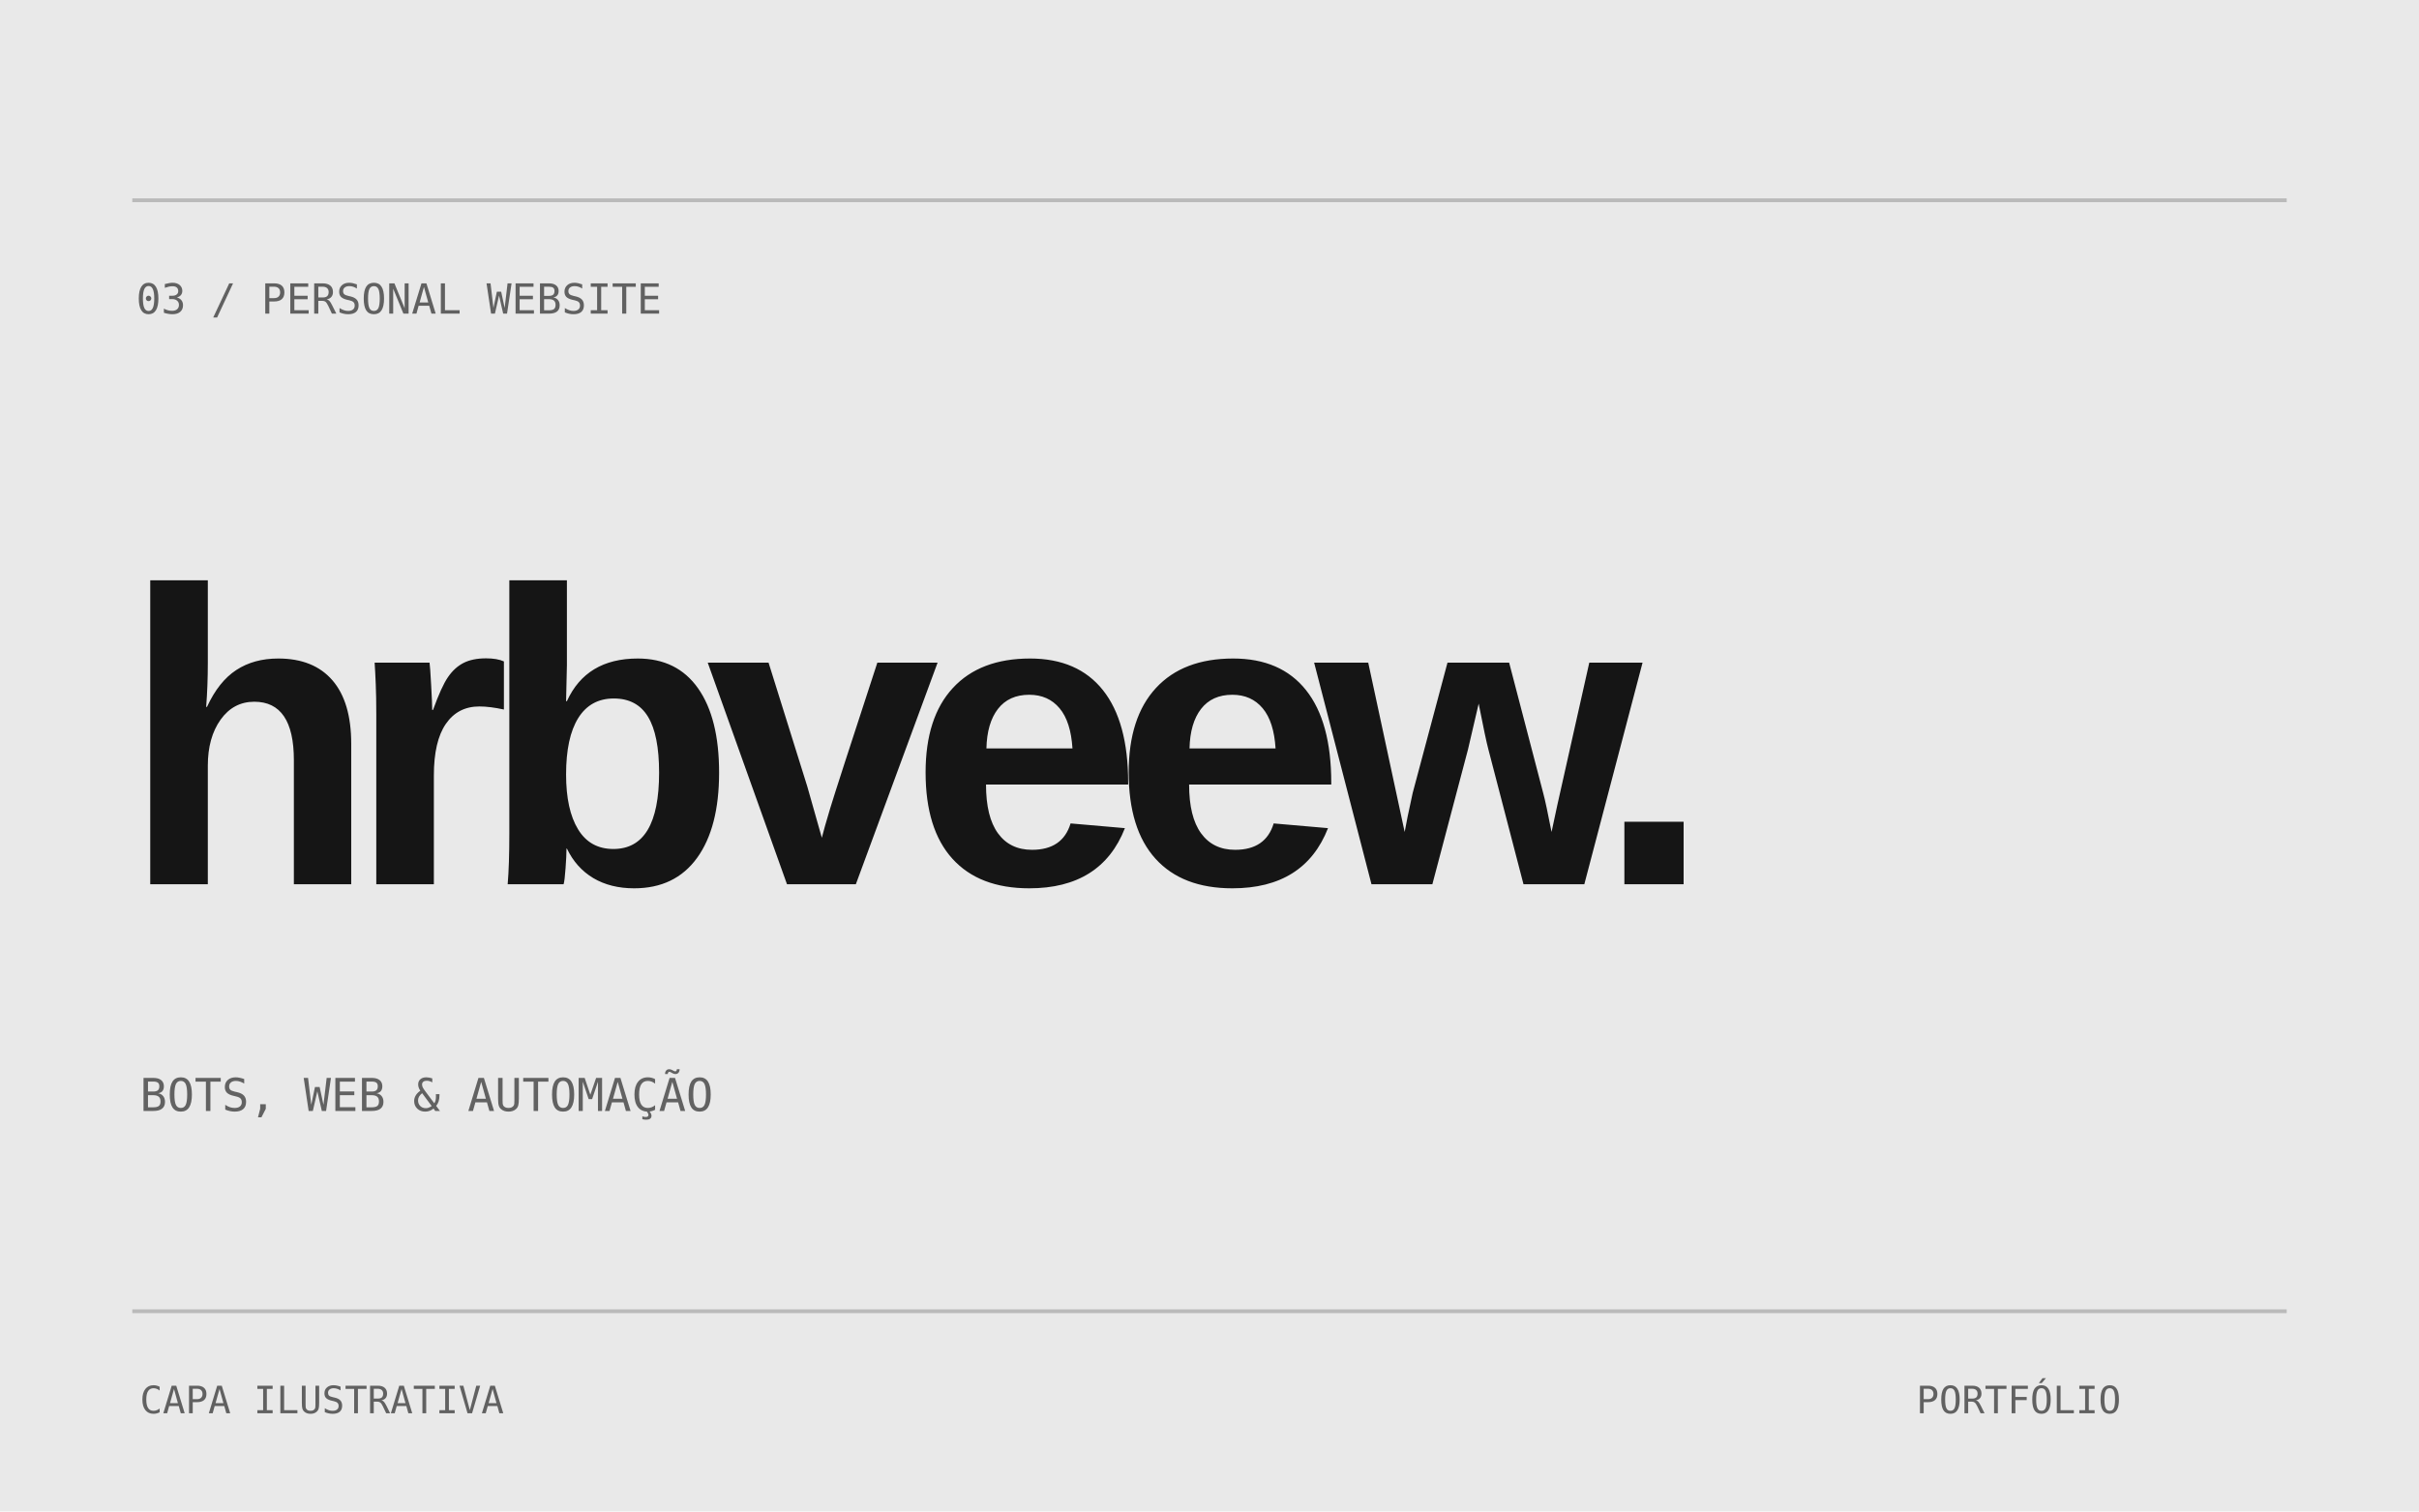
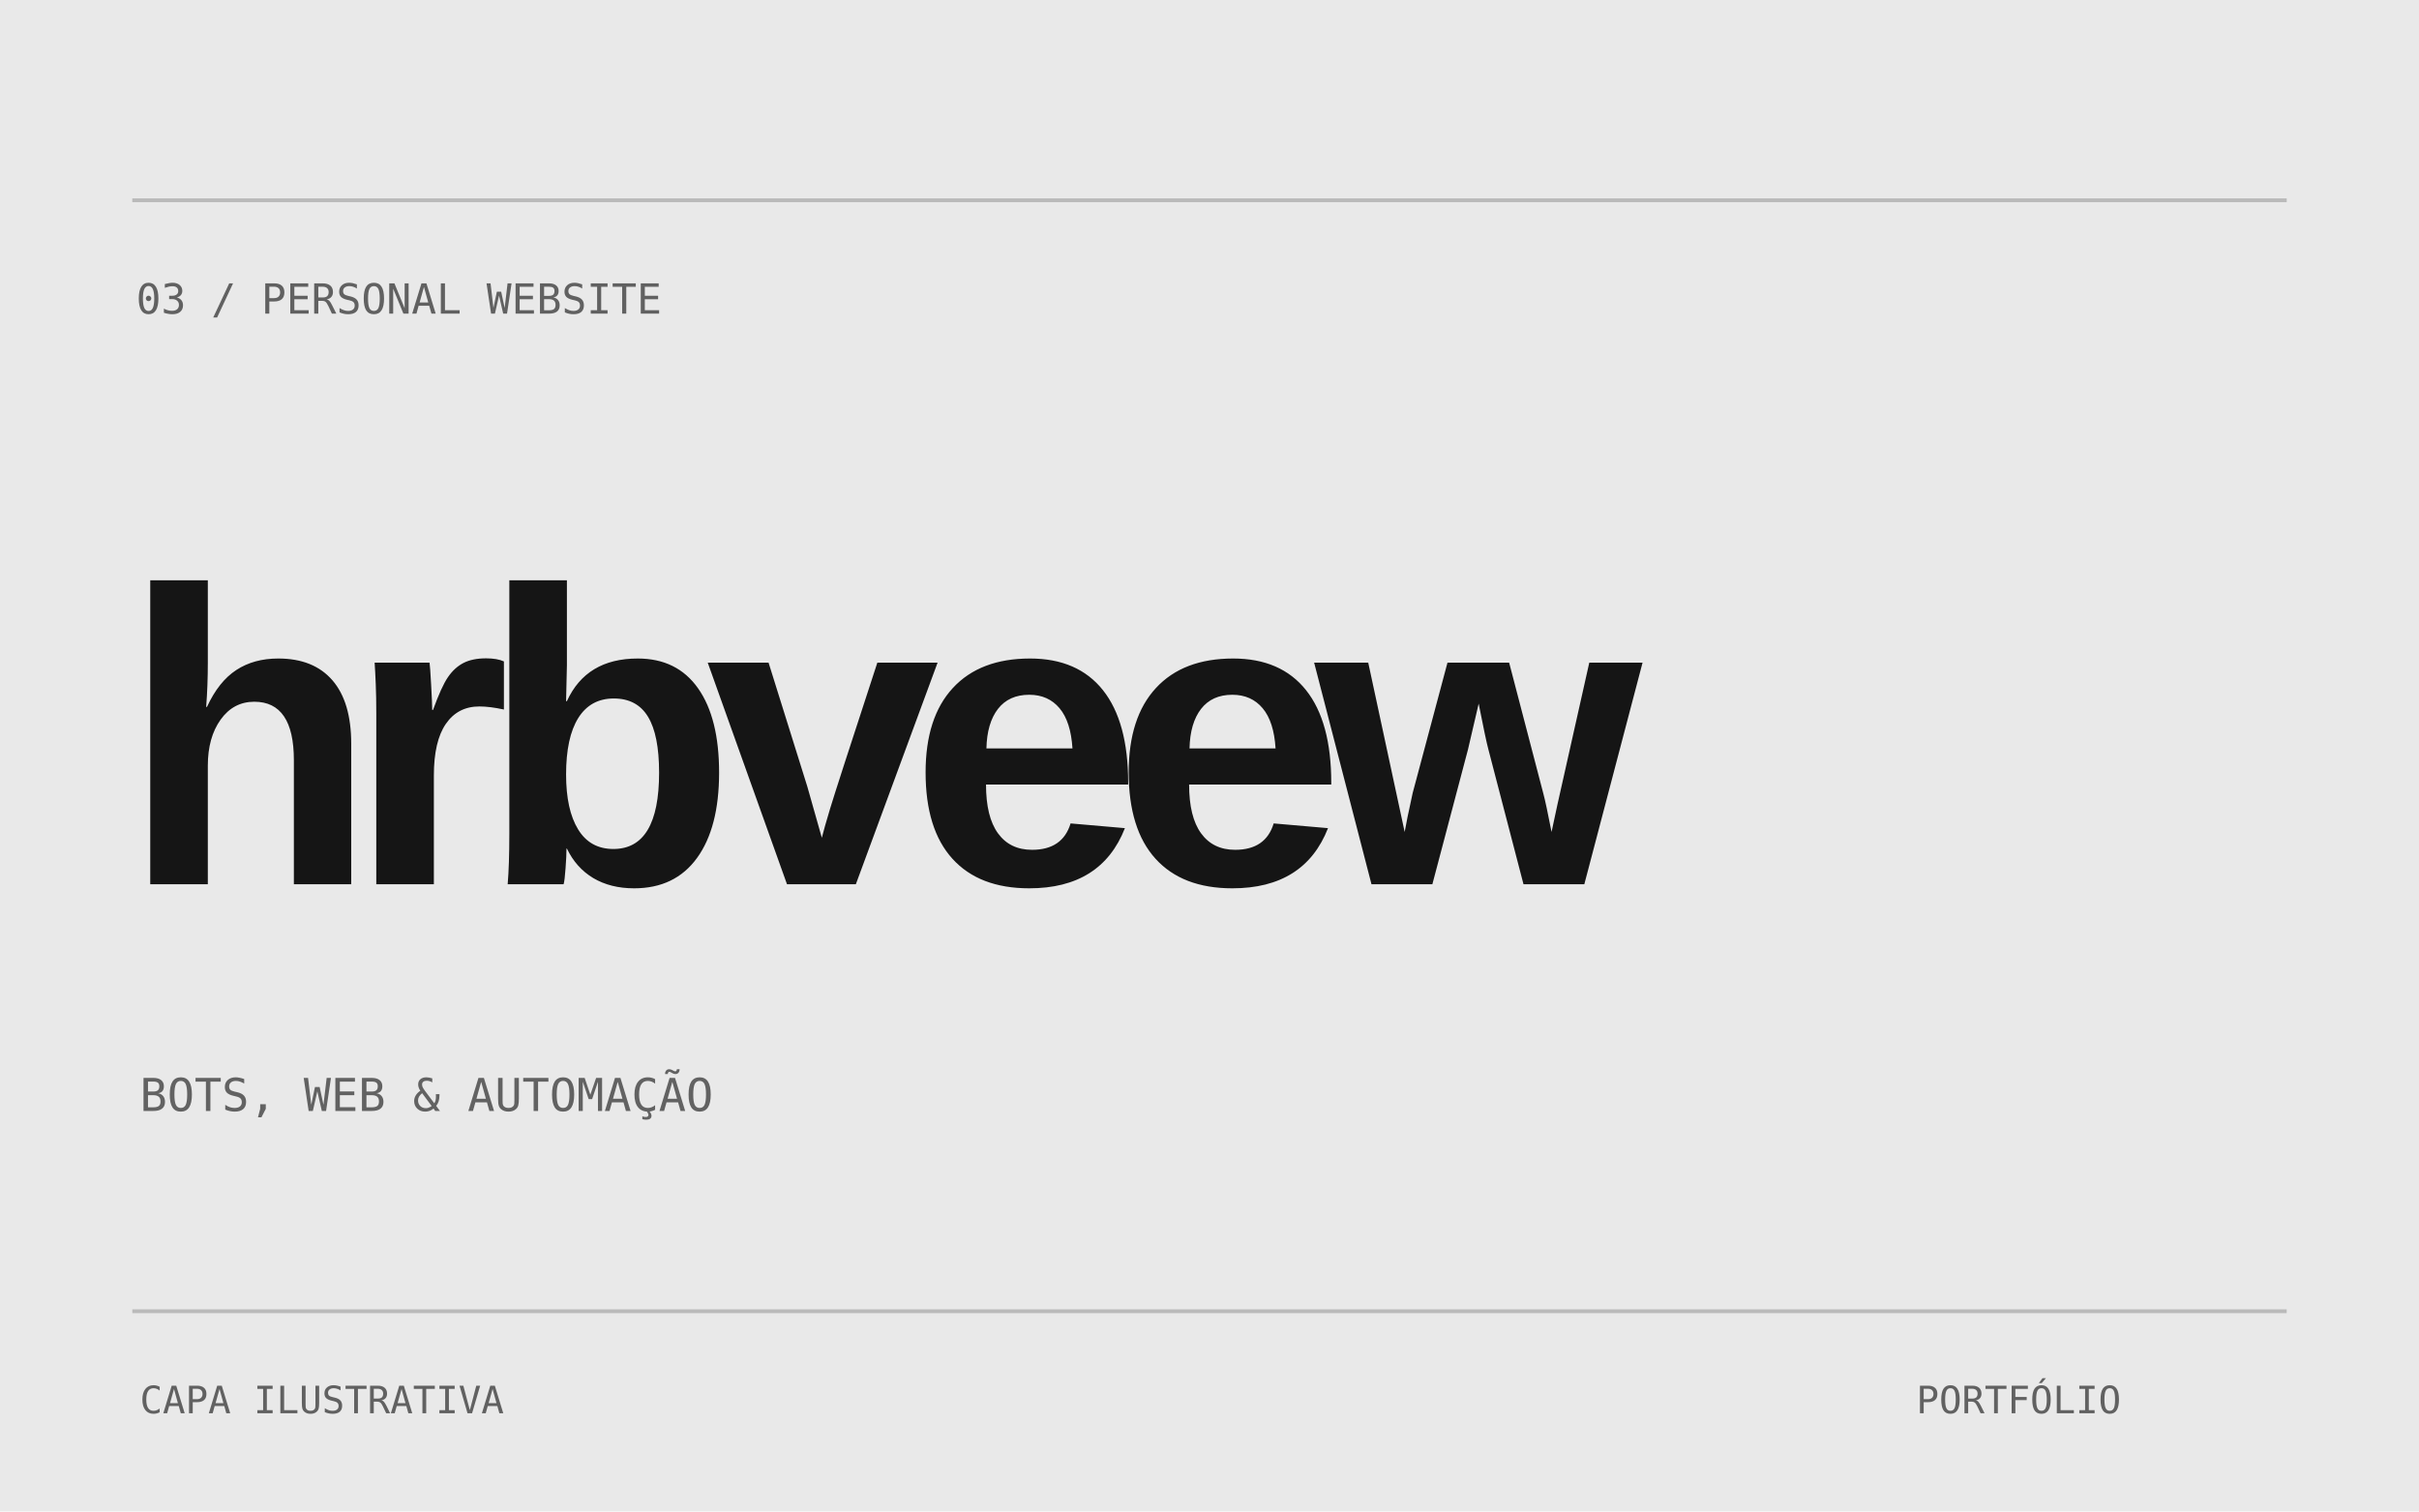
<svg xmlns="http://www.w3.org/2000/svg" width="640" height="400" viewBox="0 0 640 400">
  <rect width="640" height="400" fill="#e9e9e9" />
  <path d="M35 347h570M35 53h570" stroke="#bababa" />
  <text x="36" y="83" fill="#616161" font-family="monospace" font-size="11">03 / PERSONAL WEBSITE</text>
-   <text x="32" y="234" fill="#151515" font-family="Arial,sans-serif" font-size="111" font-weight="bold" letter-spacing="-8">hrbveew.</text>
+   <text x="32" y="234" fill="#151515" font-family="Arial,sans-serif" font-size="111" font-weight="bold" letter-spacing="-8">hrbveew</text>
  <text x="37" y="294" fill="#626262" font-family="monospace" font-size="12">BOTS, WEB &amp; AUTOMAÇÃO</text>
  <text x="37" y="374" fill="#616161" font-family="monospace" font-size="10">CAPA ILUSTRATIVA</text>
  <text x="507" y="374" fill="#616161" font-family="monospace" font-size="10">PORTFÓLIO</text>
</svg>
